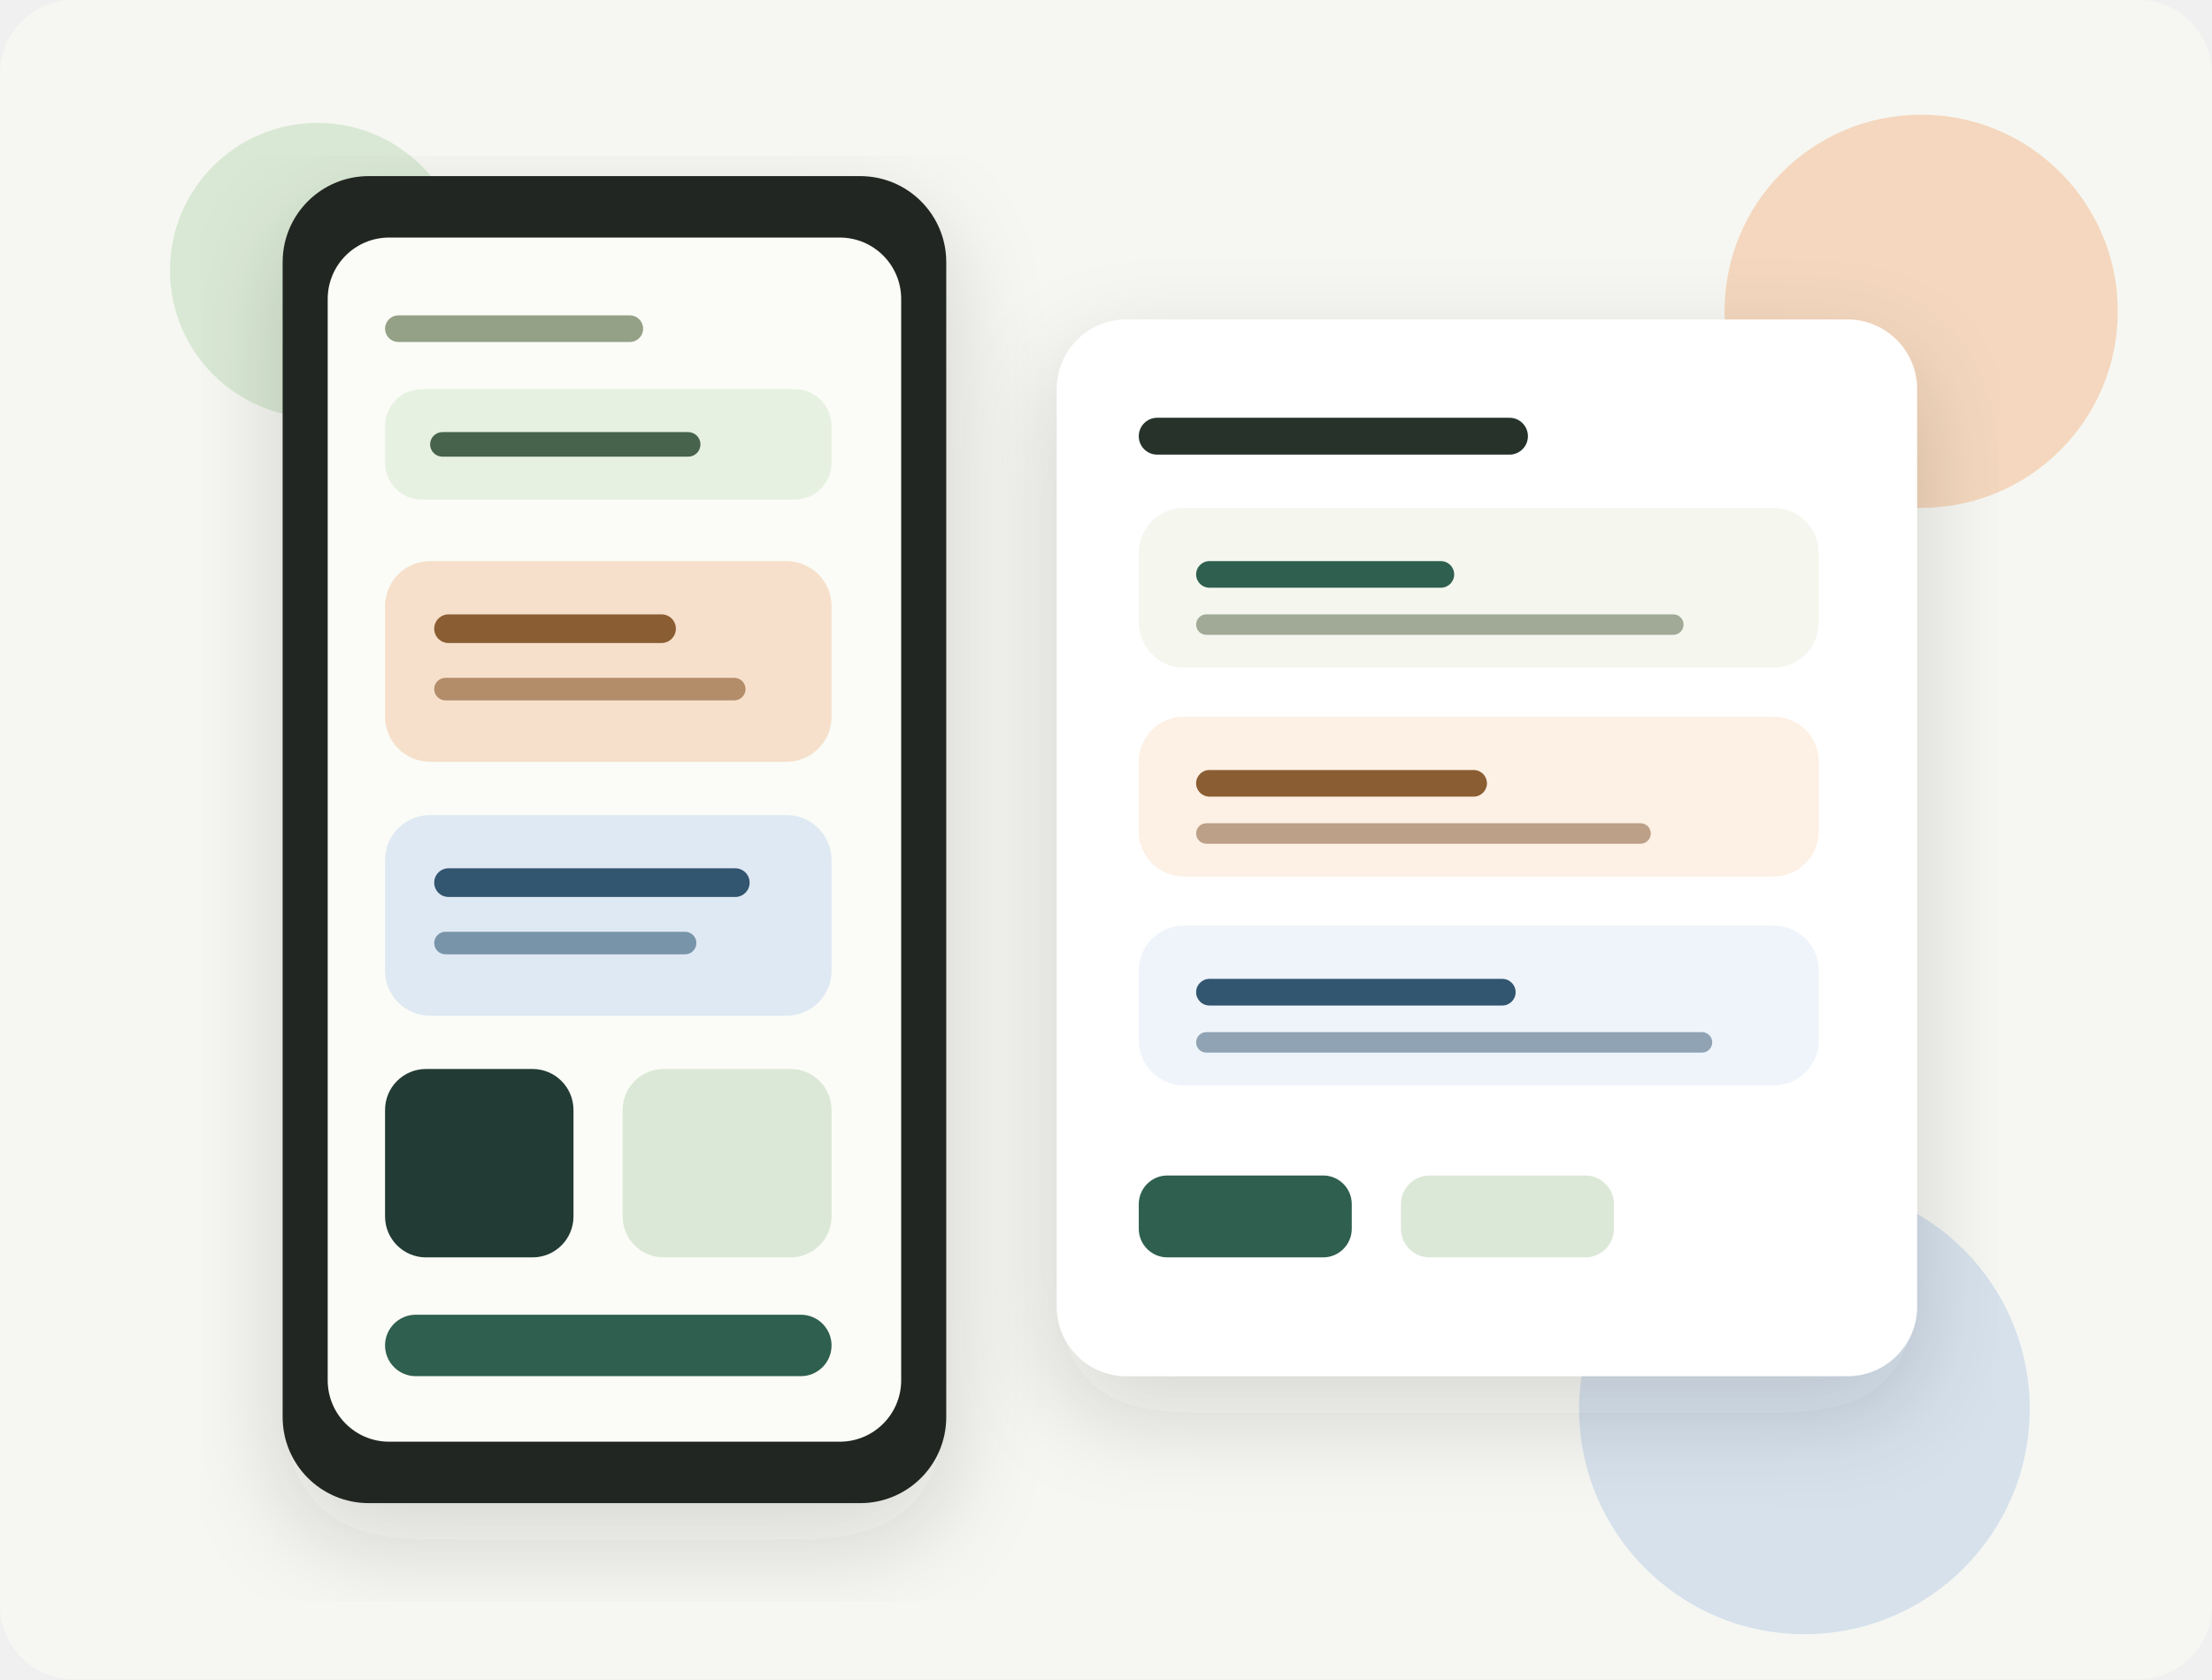
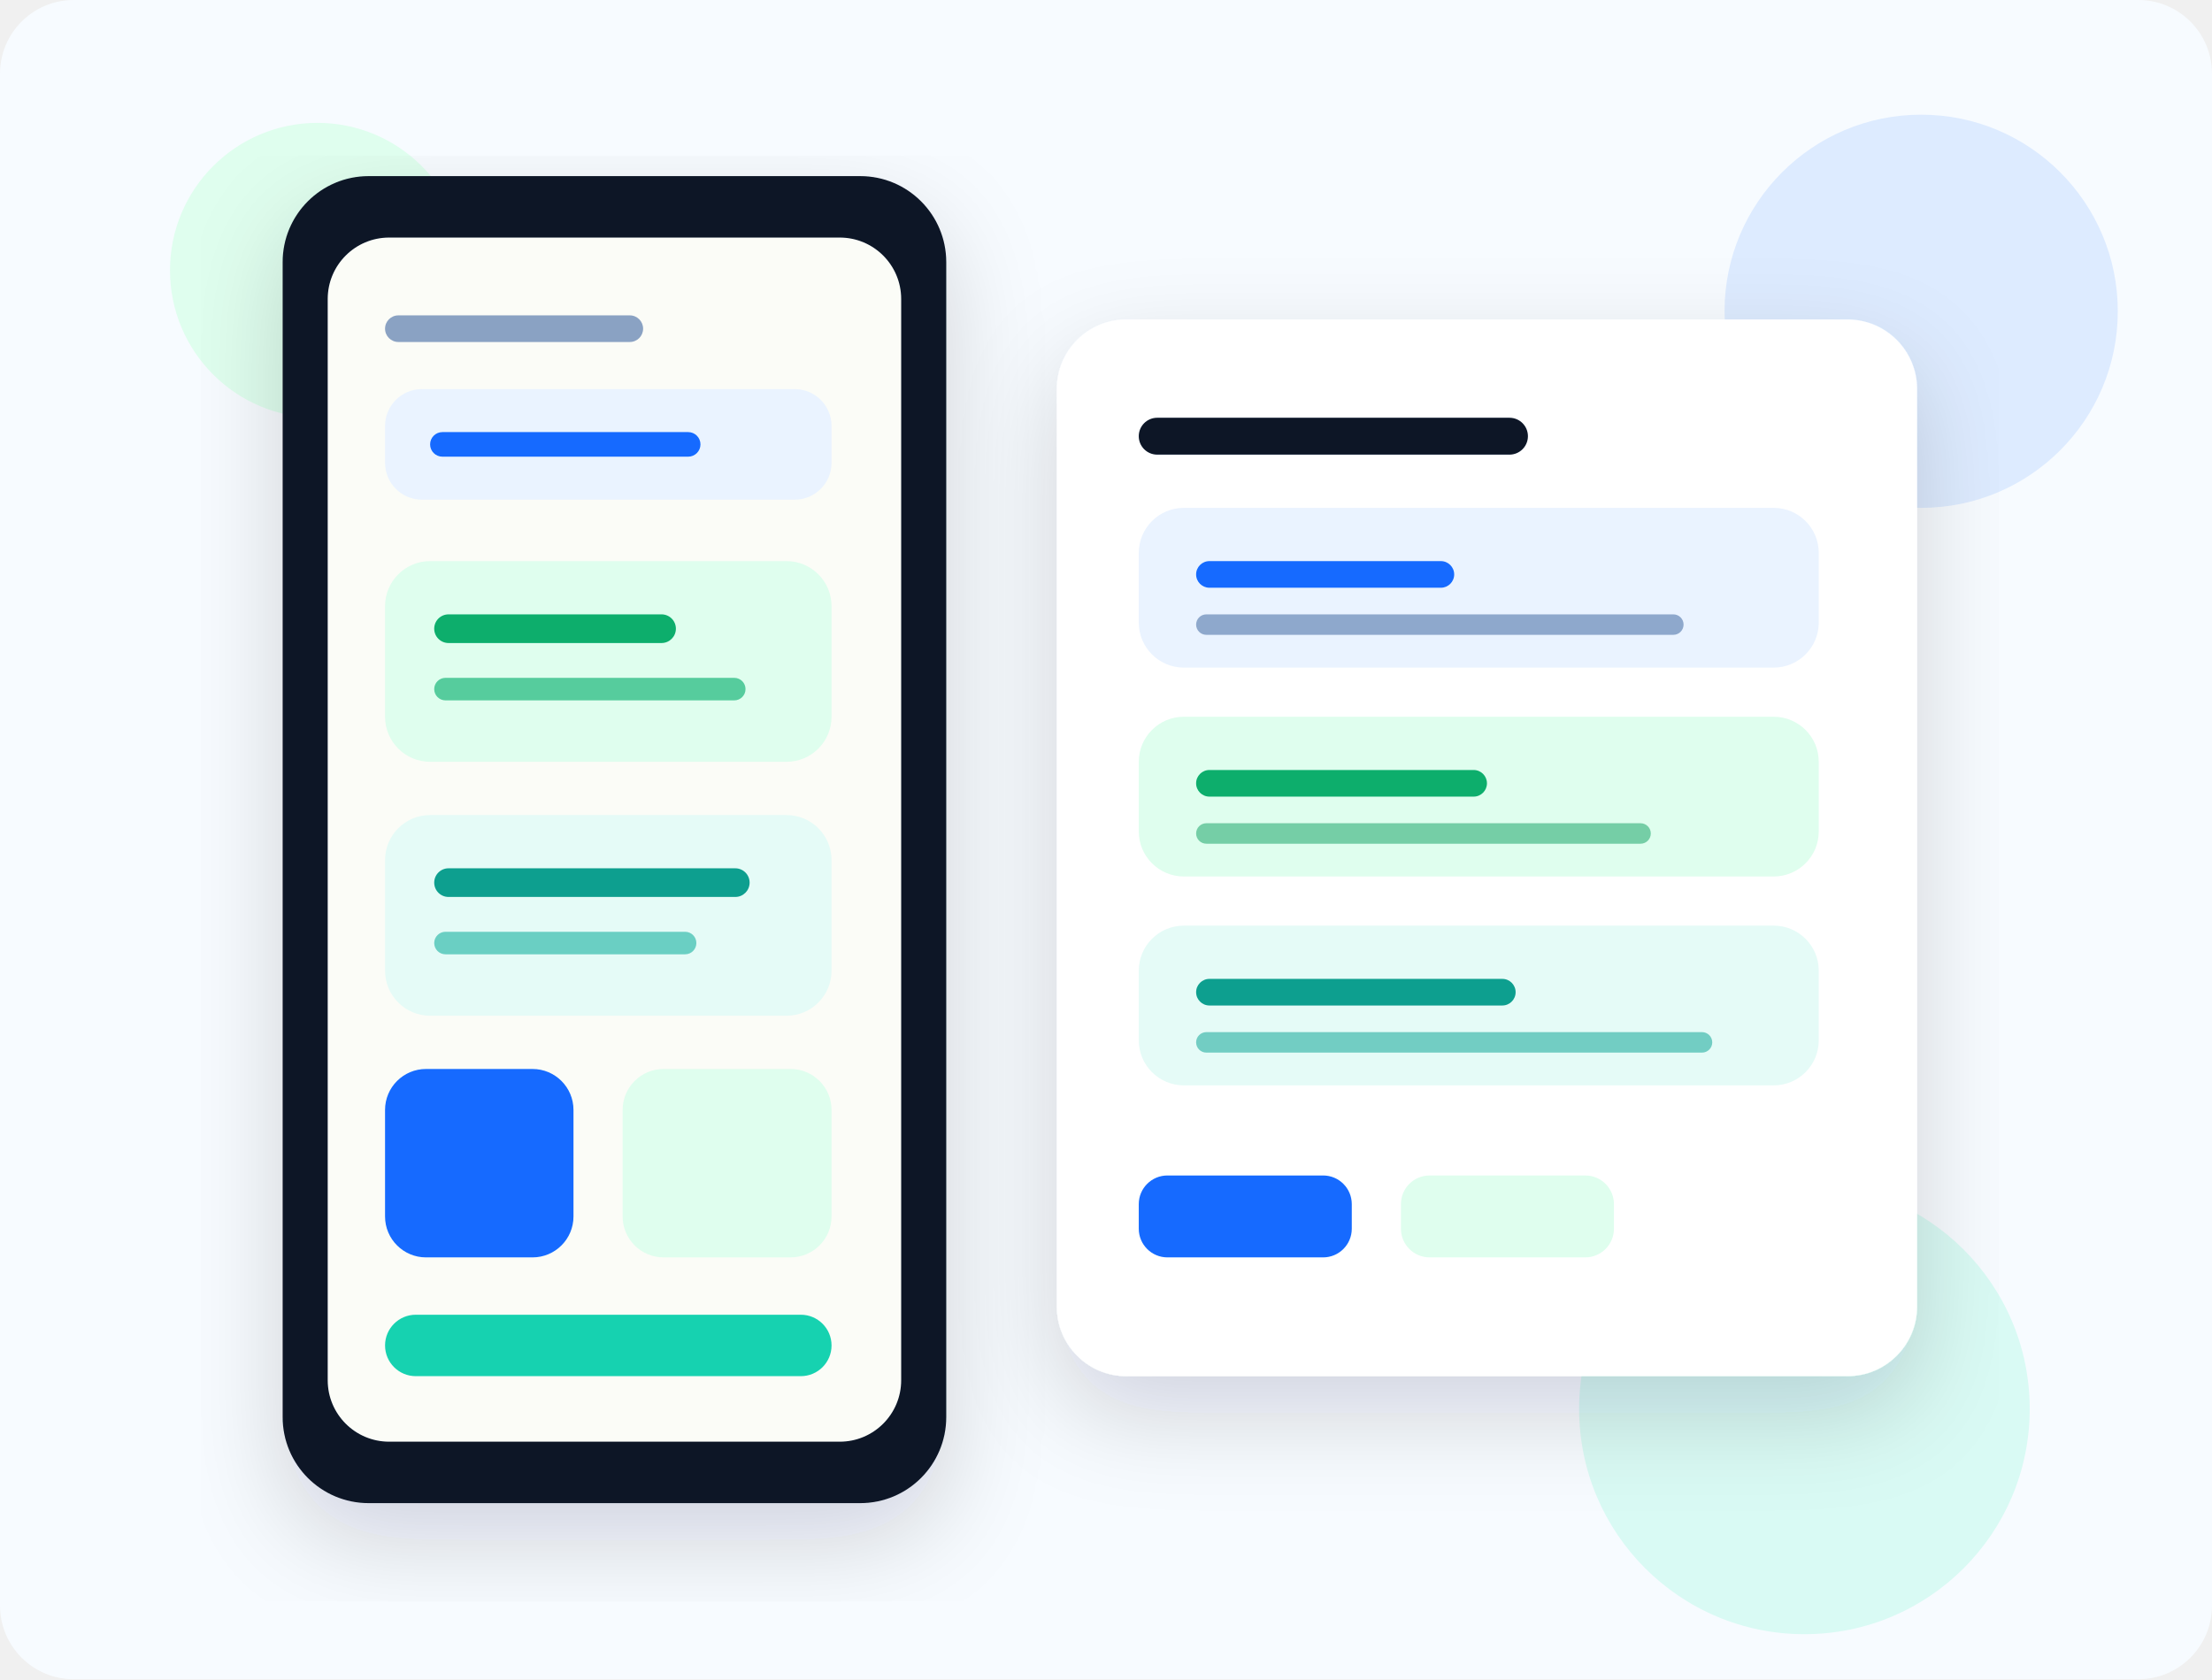
<svg xmlns="http://www.w3.org/2000/svg" width="1080" height="820" viewBox="0 0 1080 820" fill="none" role="img" aria-labelledby="title desc">
-   <rect width="1080" height="820" rx="36" fill="#F6F7F2" />
-   <circle cx="155" cy="132" r="72" fill="#D9E8D4" />
-   <circle cx="938" cy="152" r="96" fill="#F4D7BE" />
-   <circle cx="881" cy="688" r="110" fill="#D6E1EC" />
+   <rect width="1080" height="820" rx="36" fill="#F7FBFF" />
+   <circle cx="155" cy="132" r="72" fill="#DFFEEE" />
+   <circle cx="938" cy="152" r="96" fill="#DDEBFF" />
+   <circle cx="881" cy="688" r="110" fill="#D9FAF4" />
  <g filter="url(#shadow)">
-     <rect x="138" y="86" width="324" height="648" rx="42" fill="#222722" />
+     <rect x="138" y="86" width="324" height="648" rx="42" fill="#071427" />
    <rect x="160" y="116" width="280" height="588" rx="30" fill="#FBFCF7" />
-     <rect x="188" y="154" width="126" height="13" rx="6.5" fill="#95A186" />
-     <rect x="188" y="190" width="218" height="54" rx="18" fill="#E7F1E2" />
-     <rect x="210" y="211" width="132" height="12" rx="6" fill="#47644B" />
-     <rect x="188" y="274" width="218" height="98" rx="22" fill="#F6E0CB" />
-     <rect x="212" y="300" width="118" height="14" rx="7" fill="#8B5D33" />
-     <rect x="212" y="331" width="152" height="11" rx="5.5" fill="#B38C69" />
-     <rect x="188" y="398" width="218" height="98" rx="22" fill="#DFE9F3" />
-     <rect x="212" y="424" width="154" height="14" rx="7" fill="#31546F" />
-     <rect x="212" y="455" width="128" height="11" rx="5.5" fill="#7894A9" />
-     <rect x="188" y="522" width="92" height="92" rx="20" fill="#243B35" />
-     <rect x="304" y="522" width="102" height="92" rx="20" fill="#DCE8D7" />
-     <rect x="188" y="642" width="218" height="30" rx="15" fill="#2F5E4F" />
+     <rect x="188" y="154" width="126" height="13" rx="6.5" fill="#8AA2C3" />
+     <rect x="188" y="190" width="218" height="54" rx="18" fill="#EAF3FF" />
+     <rect x="210" y="211" width="132" height="12" rx="6" fill="#126BFF" />
+     <rect x="188" y="274" width="218" height="98" rx="22" fill="#DFFEEE" />
+     <rect x="212" y="300" width="118" height="14" rx="7" fill="#0AAE6C" />
+     <rect x="212" y="331" width="152" height="11" rx="5.5" fill="#56CC9D" />
+     <rect x="188" y="398" width="218" height="98" rx="22" fill="#E5FBF7" />
+     <rect x="212" y="424" width="154" height="14" rx="7" fill="#109F8F" />
+     <rect x="212" y="455" width="128" height="11" rx="5.5" fill="#6BCFC3" />
+     <rect x="188" y="522" width="92" height="92" rx="20" fill="#126BFF" />
+     <rect x="304" y="522" width="102" height="92" rx="20" fill="#DFFEEE" />
+     <rect x="188" y="642" width="218" height="30" rx="15" fill="#18D2B0" />
  </g>
  <g filter="url(#shadow)">
    <rect x="516" y="156" width="420" height="516" rx="34" fill="#FFFFFF" />
-     <rect x="556" y="204" width="190" height="18" rx="9" fill="#25332B" />
-     <rect x="556" y="248" width="332" height="78" rx="22" fill="#F5F7EF" />
-     <rect x="584" y="274" width="126" height="13" rx="6.5" fill="#2F5E4F" />
-     <rect x="584" y="300" width="238" height="10" rx="5" fill="#A0AA96" />
-     <rect x="556" y="350" width="332" height="78" rx="22" fill="#FDF0E4" />
-     <rect x="584" y="376" width="142" height="13" rx="6.5" fill="#8B5D33" />
-     <rect x="584" y="402" width="222" height="10" rx="5" fill="#BCA087" />
-     <rect x="556" y="452" width="332" height="78" rx="22" fill="#EEF4FA" />
-     <rect x="584" y="478" width="156" height="13" rx="6.5" fill="#31546F" />
-     <rect x="584" y="504" width="252" height="10" rx="5" fill="#8FA3B4" />
-     <rect x="556" y="574" width="104" height="40" rx="14" fill="#2F5E4F" />
-     <rect x="684" y="574" width="104" height="40" rx="14" fill="#DCE8D7" />
+     <rect x="556" y="204" width="190" height="18" rx="9" fill="#071427" />
+     <rect x="556" y="248" width="332" height="78" rx="22" fill="#EAF3FF" />
+     <rect x="584" y="274" width="126" height="13" rx="6.5" fill="#126BFF" />
+     <rect x="584" y="300" width="238" height="10" rx="5" fill="#8EA8CC" />
+     <rect x="556" y="350" width="332" height="78" rx="22" fill="#DFFEEE" />
+     <rect x="584" y="376" width="142" height="13" rx="6.5" fill="#0AAE6C" />
+     <rect x="584" y="402" width="222" height="10" rx="5" fill="#75CEA6" />
+     <rect x="556" y="452" width="332" height="78" rx="22" fill="#E5FBF7" />
+     <rect x="584" y="478" width="156" height="13" rx="6.5" fill="#109F8F" />
+     <rect x="584" y="504" width="252" height="10" rx="5" fill="#72CDC3" />
+     <rect x="556" y="574" width="104" height="40" rx="14" fill="#126BFF" />
+     <rect x="684" y="574" width="104" height="40" rx="14" fill="#DFFEEE" />
  </g>
  <defs>
    <filter id="shadow" x="98" y="58" width="878" height="724" filterUnits="userSpaceOnUse" color-interpolation-filters="sRGB">
-       <feDropShadow dx="0" dy="18" stdDeviation="24" flood-color="#233025" flood-opacity="0.16" />
+       <feDropShadow dx="0" dy="18" stdDeviation="24" flood-color="#071427" flood-opacity="0.16" />
    </filter>
  </defs>
</svg>
